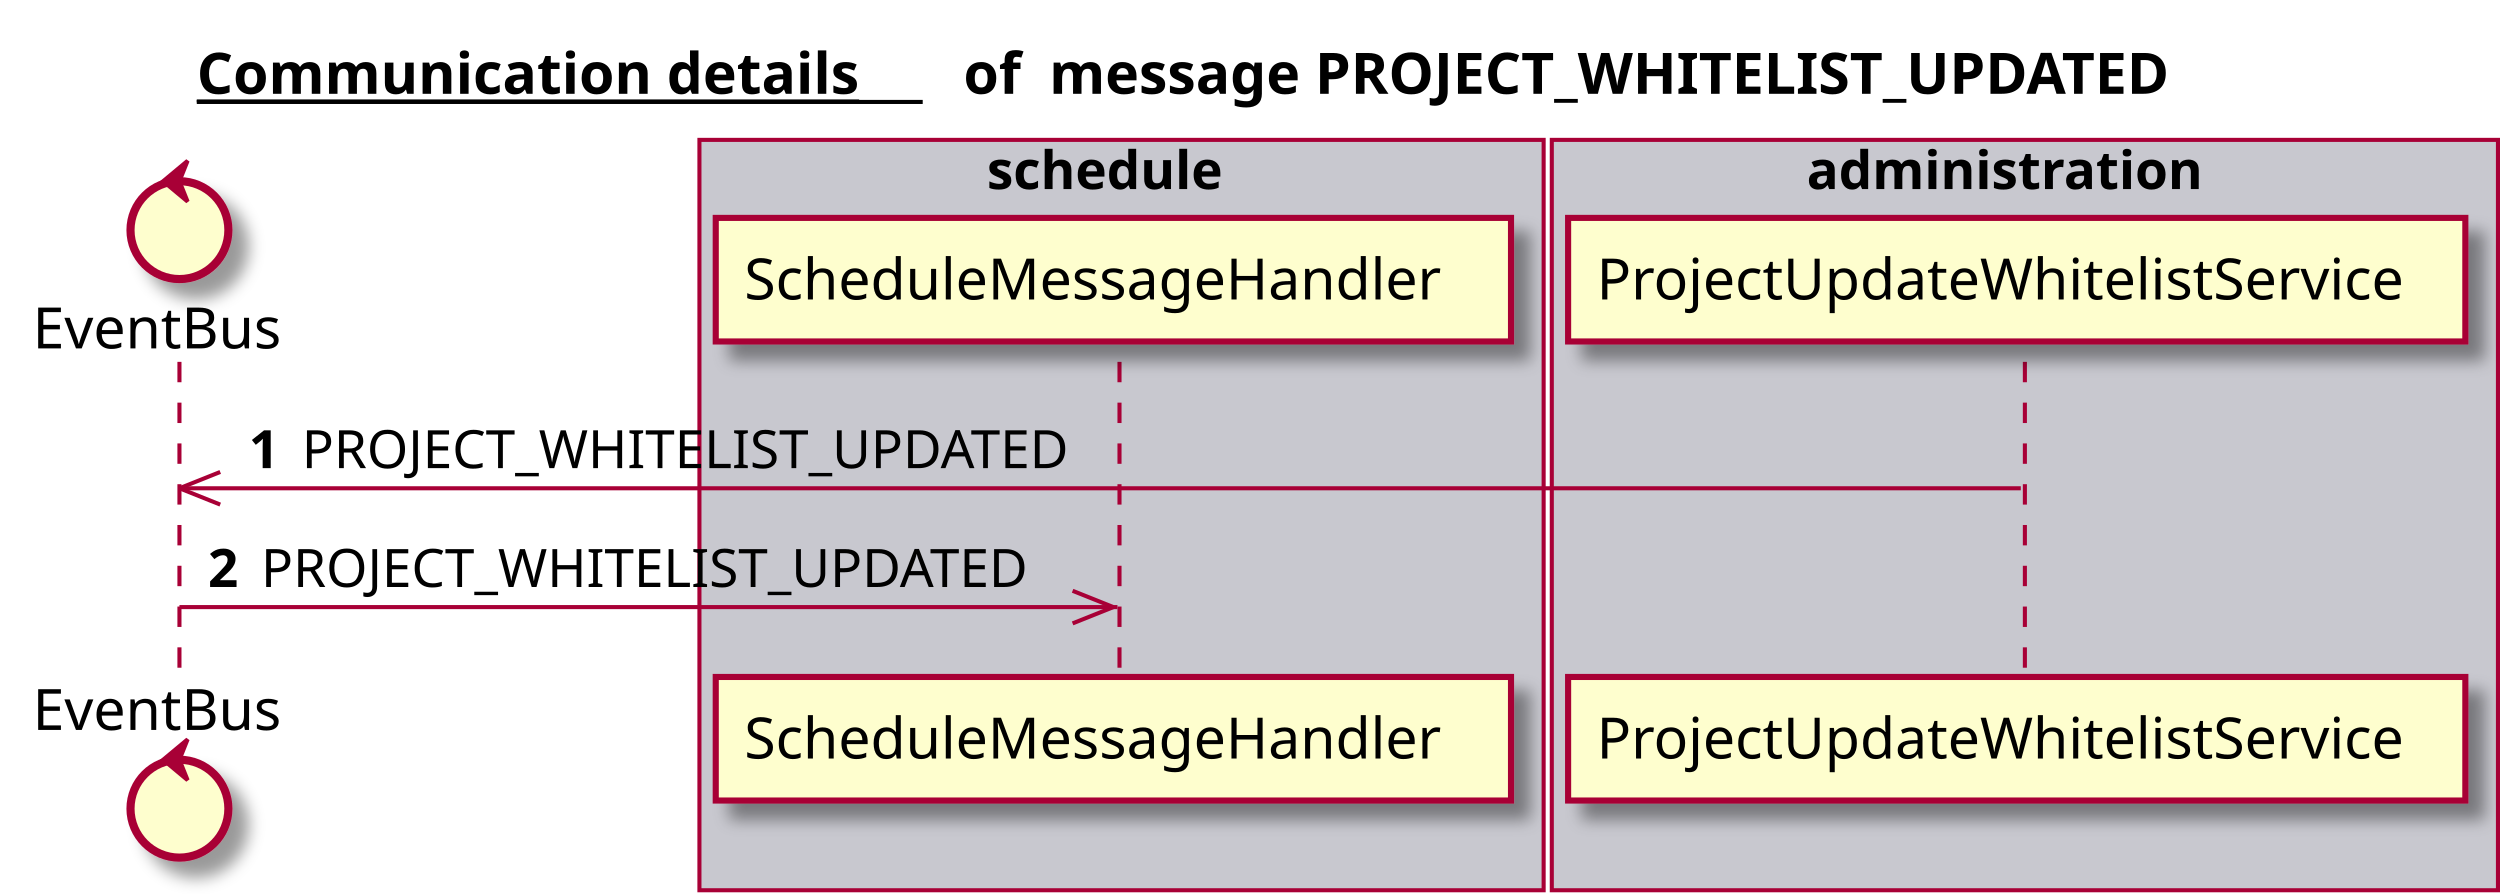
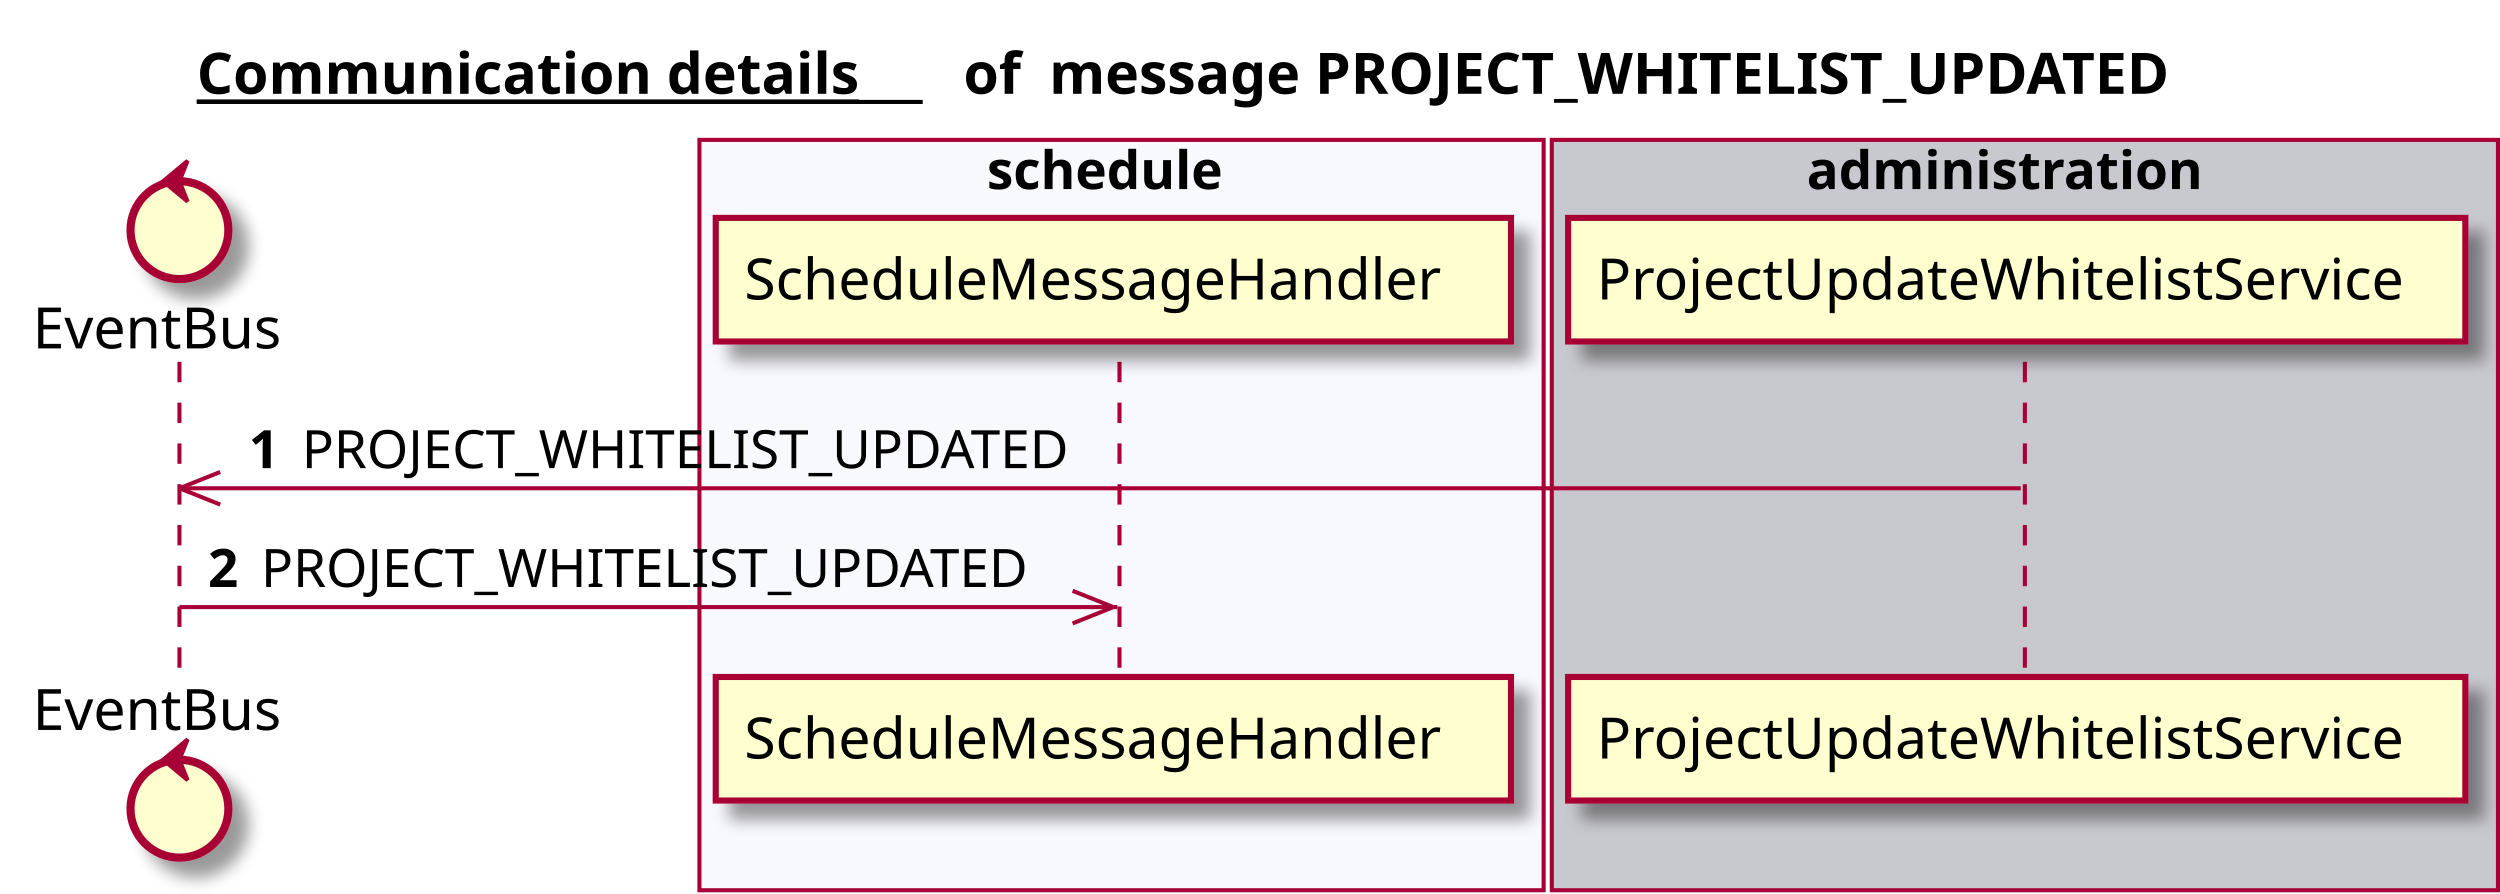
<svg xmlns="http://www.w3.org/2000/svg" contentScriptType="application/ecmascript" contentStyleType="text/css" height="219px" preserveAspectRatio="none" style="width:613px;height:219px;" version="1.1" viewBox="0 0 613 219" width="613px" zoomAndPan="magnify">
  <defs>
-     <filter height="300%" id="fv8vjyh" width="300%" x="-1" y="-1">
+     <filter height="300%" id="fu686mm" width="300%" x="-1" y="-1">
      <feGaussianBlur result="blurOut" stdDeviation="2.0" />
      <feColorMatrix in="blurOut" result="blurOut2" type="matrix" values="0 0 0 0 0 0 0 0 0 0 0 0 0 0 0 0 0 0 .4 0" />
      <feOffset dx="4.0" dy="4.0" in="blurOut2" result="blurOut3" />
      <feBlend in="SourceGraphic" in2="blurOut3" mode="normal" />
    </filter>
  </defs>
  <g>
    <text fill="#000000" font-family="sans-serif" font-size="14" font-weight="bold" lengthAdjust="spacingAndGlyphs" text-decoration="underline" textLength="178" x="48.25" y="22.995">Communication details</text>
    <line style="stroke: #000000; stroke-width: 1.0;" x1="48.25" x2="226.25" y1="24.995" y2="24.995" />
    <text fill="#000000" font-family="sans-serif" font-size="14" font-weight="bold" lengthAdjust="spacingAndGlyphs" textLength="16" x="236.25" y="22.995">of</text>
    <text fill="#000000" font-family="sans-serif" font-size="14" font-weight="bold" lengthAdjust="spacingAndGlyphs" textLength="311" x="257.25" y="22.995">message PROJECT_WHITELIST_UPDATED</text>
-     <rect fill="#C8C8CF" height="183.992" style="stroke: #A80036; stroke-width: 1.0;" width="207" x="171.5" y="34.297" />
+     <rect fill="#F8F8FF" height="183.992" style="stroke: #A80036; stroke-width: 1.0;" width="207" x="171.5" y="34.297" />
    <text fill="#000000" font-family="sans-serif" font-size="13" font-weight="bold" lengthAdjust="spacingAndGlyphs" textLength="66" x="242" y="46.364">schedule</text>
    <rect fill="#C8C8CF" height="183.992" style="stroke: #A80036; stroke-width: 1.0;" width="232" x="380.5" y="34.297" />
    <text fill="#000000" font-family="sans-serif" font-size="13" font-weight="bold" lengthAdjust="spacingAndGlyphs" textLength="107" x="443" y="46.364">administration</text>
    <line style="stroke: #A80036; stroke-width: 1.0; stroke-dasharray: 5.0,5.0;" x1="44" x2="44" y1="88.727" y2="166.992" />
    <line style="stroke: #A80036; stroke-width: 1.0; stroke-dasharray: 5.0,5.0;" x1="274.5" x2="274.5" y1="88.727" y2="166.992" />
    <line style="stroke: #A80036; stroke-width: 1.0; stroke-dasharray: 5.0,5.0;" x1="496.5" x2="496.5" y1="88.727" y2="166.992" />
    <text fill="#000000" font-family="sans-serif" font-size="14" lengthAdjust="spacingAndGlyphs" textLength="66" x="8" y="85.425">EventBus</text>
-     <ellipse cx="44" cy="56.43" fill="#FEFECE" filter="url(#fv8vjyh)" rx="12" ry="12" style="stroke: #A80036; stroke-width: 2.0;" />
+     <ellipse cx="44" cy="56.43" fill="#FEFECE" filter="url(#fu686mm)" rx="12" ry="12" style="stroke: #A80036; stroke-width: 2.0;" />
    <polygon fill="#A80036" points="40,44.43,46,39.43,44,44.43,46,49.43,40,44.43" style="stroke: #A80036; stroke-width: 1.0;" />
    <text fill="#000000" font-family="sans-serif" font-size="14" lengthAdjust="spacingAndGlyphs" textLength="66" x="8" y="178.987">EventBus</text>
-     <ellipse cx="44" cy="198.289" fill="#FEFECE" filter="url(#fv8vjyh)" rx="12" ry="12" style="stroke: #A80036; stroke-width: 2.0;" />
+     <ellipse cx="44" cy="198.289" fill="#FEFECE" filter="url(#fu686mm)" rx="12" ry="12" style="stroke: #A80036; stroke-width: 2.0;" />
    <polygon fill="#A80036" points="40,186.289,46,181.289,44,186.289,46,191.289,40,186.289" style="stroke: #A80036; stroke-width: 1.0;" />
-     <rect fill="#FEFECE" filter="url(#fv8vjyh)" height="30.297" style="stroke: #A80036; stroke-width: 1.5;" width="195" x="175.5" y="53.43" />
+     <rect fill="#FEFECE" filter="url(#fu686mm)" height="30.297" style="stroke: #A80036; stroke-width: 1.5;" width="195" x="175.5" y="53.43" />
    <text fill="#000000" font-family="sans-serif" font-size="14" lengthAdjust="spacingAndGlyphs" textLength="181" x="182.5" y="73.425">ScheduleMessageHandler</text>
-     <rect fill="#FEFECE" filter="url(#fv8vjyh)" height="30.297" style="stroke: #A80036; stroke-width: 1.5;" width="195" x="175.5" y="165.992" />
+     <rect fill="#FEFECE" filter="url(#fu686mm)" height="30.297" style="stroke: #A80036; stroke-width: 1.5;" width="195" x="175.5" y="165.992" />
    <text fill="#000000" font-family="sans-serif" font-size="14" lengthAdjust="spacingAndGlyphs" textLength="181" x="182.5" y="185.987">ScheduleMessageHandler</text>
-     <rect fill="#FEFECE" filter="url(#fv8vjyh)" height="30.297" style="stroke: #A80036; stroke-width: 1.5;" width="220" x="384.5" y="53.43" />
+     <rect fill="#FEFECE" filter="url(#fu686mm)" height="30.297" style="stroke: #A80036; stroke-width: 1.5;" width="220" x="384.5" y="53.43" />
    <text fill="#000000" font-family="sans-serif" font-size="14" lengthAdjust="spacingAndGlyphs" textLength="206" x="391.5" y="73.425">ProjectUpdateWhitelistService</text>
-     <rect fill="#FEFECE" filter="url(#fv8vjyh)" height="30.297" style="stroke: #A80036; stroke-width: 1.5;" width="220" x="384.5" y="165.992" />
+     <rect fill="#FEFECE" filter="url(#fu686mm)" height="30.297" style="stroke: #A80036; stroke-width: 1.5;" width="220" x="384.5" y="165.992" />
    <text fill="#000000" font-family="sans-serif" font-size="14" lengthAdjust="spacingAndGlyphs" textLength="206" x="391.5" y="185.987">ProjectUpdateWhitelistService</text>
    <line style="stroke: #A80036; stroke-width: 1.0;" x1="44" x2="54" y1="119.727" y2="115.727" />
    <line style="stroke: #A80036; stroke-width: 1.0;" x1="44" x2="54" y1="119.727" y2="123.727" />
    <line style="stroke: #A80036; stroke-width: 1.0;" x1="44" x2="495.5" y1="119.727" y2="119.727" />
    <text fill="#000000" font-family="sans-serif" font-size="13" font-weight="bold" lengthAdjust="spacingAndGlyphs" textLength="9" x="61" y="114.793">1</text>
    <text fill="#000000" font-family="sans-serif" font-size="13" lengthAdjust="spacingAndGlyphs" textLength="194" x="74" y="114.793">PROJECT_WHITELIST_UPDATED</text>
    <line style="stroke: #A80036; stroke-width: 1.0;" x1="273" x2="263" y1="148.859" y2="144.859" />
    <line style="stroke: #A80036; stroke-width: 1.0;" x1="273" x2="263" y1="148.859" y2="152.859" />
    <line style="stroke: #A80036; stroke-width: 1.0;" x1="44" x2="274" y1="148.859" y2="148.859" />
    <text fill="#000000" font-family="sans-serif" font-size="13" font-weight="bold" lengthAdjust="spacingAndGlyphs" textLength="9" x="51" y="143.926">2</text>
    <text fill="#000000" font-family="sans-serif" font-size="13" lengthAdjust="spacingAndGlyphs" textLength="194" x="64" y="143.926">PROJECT_WHITELIST_UPDATED</text>
  </g>
</svg>
